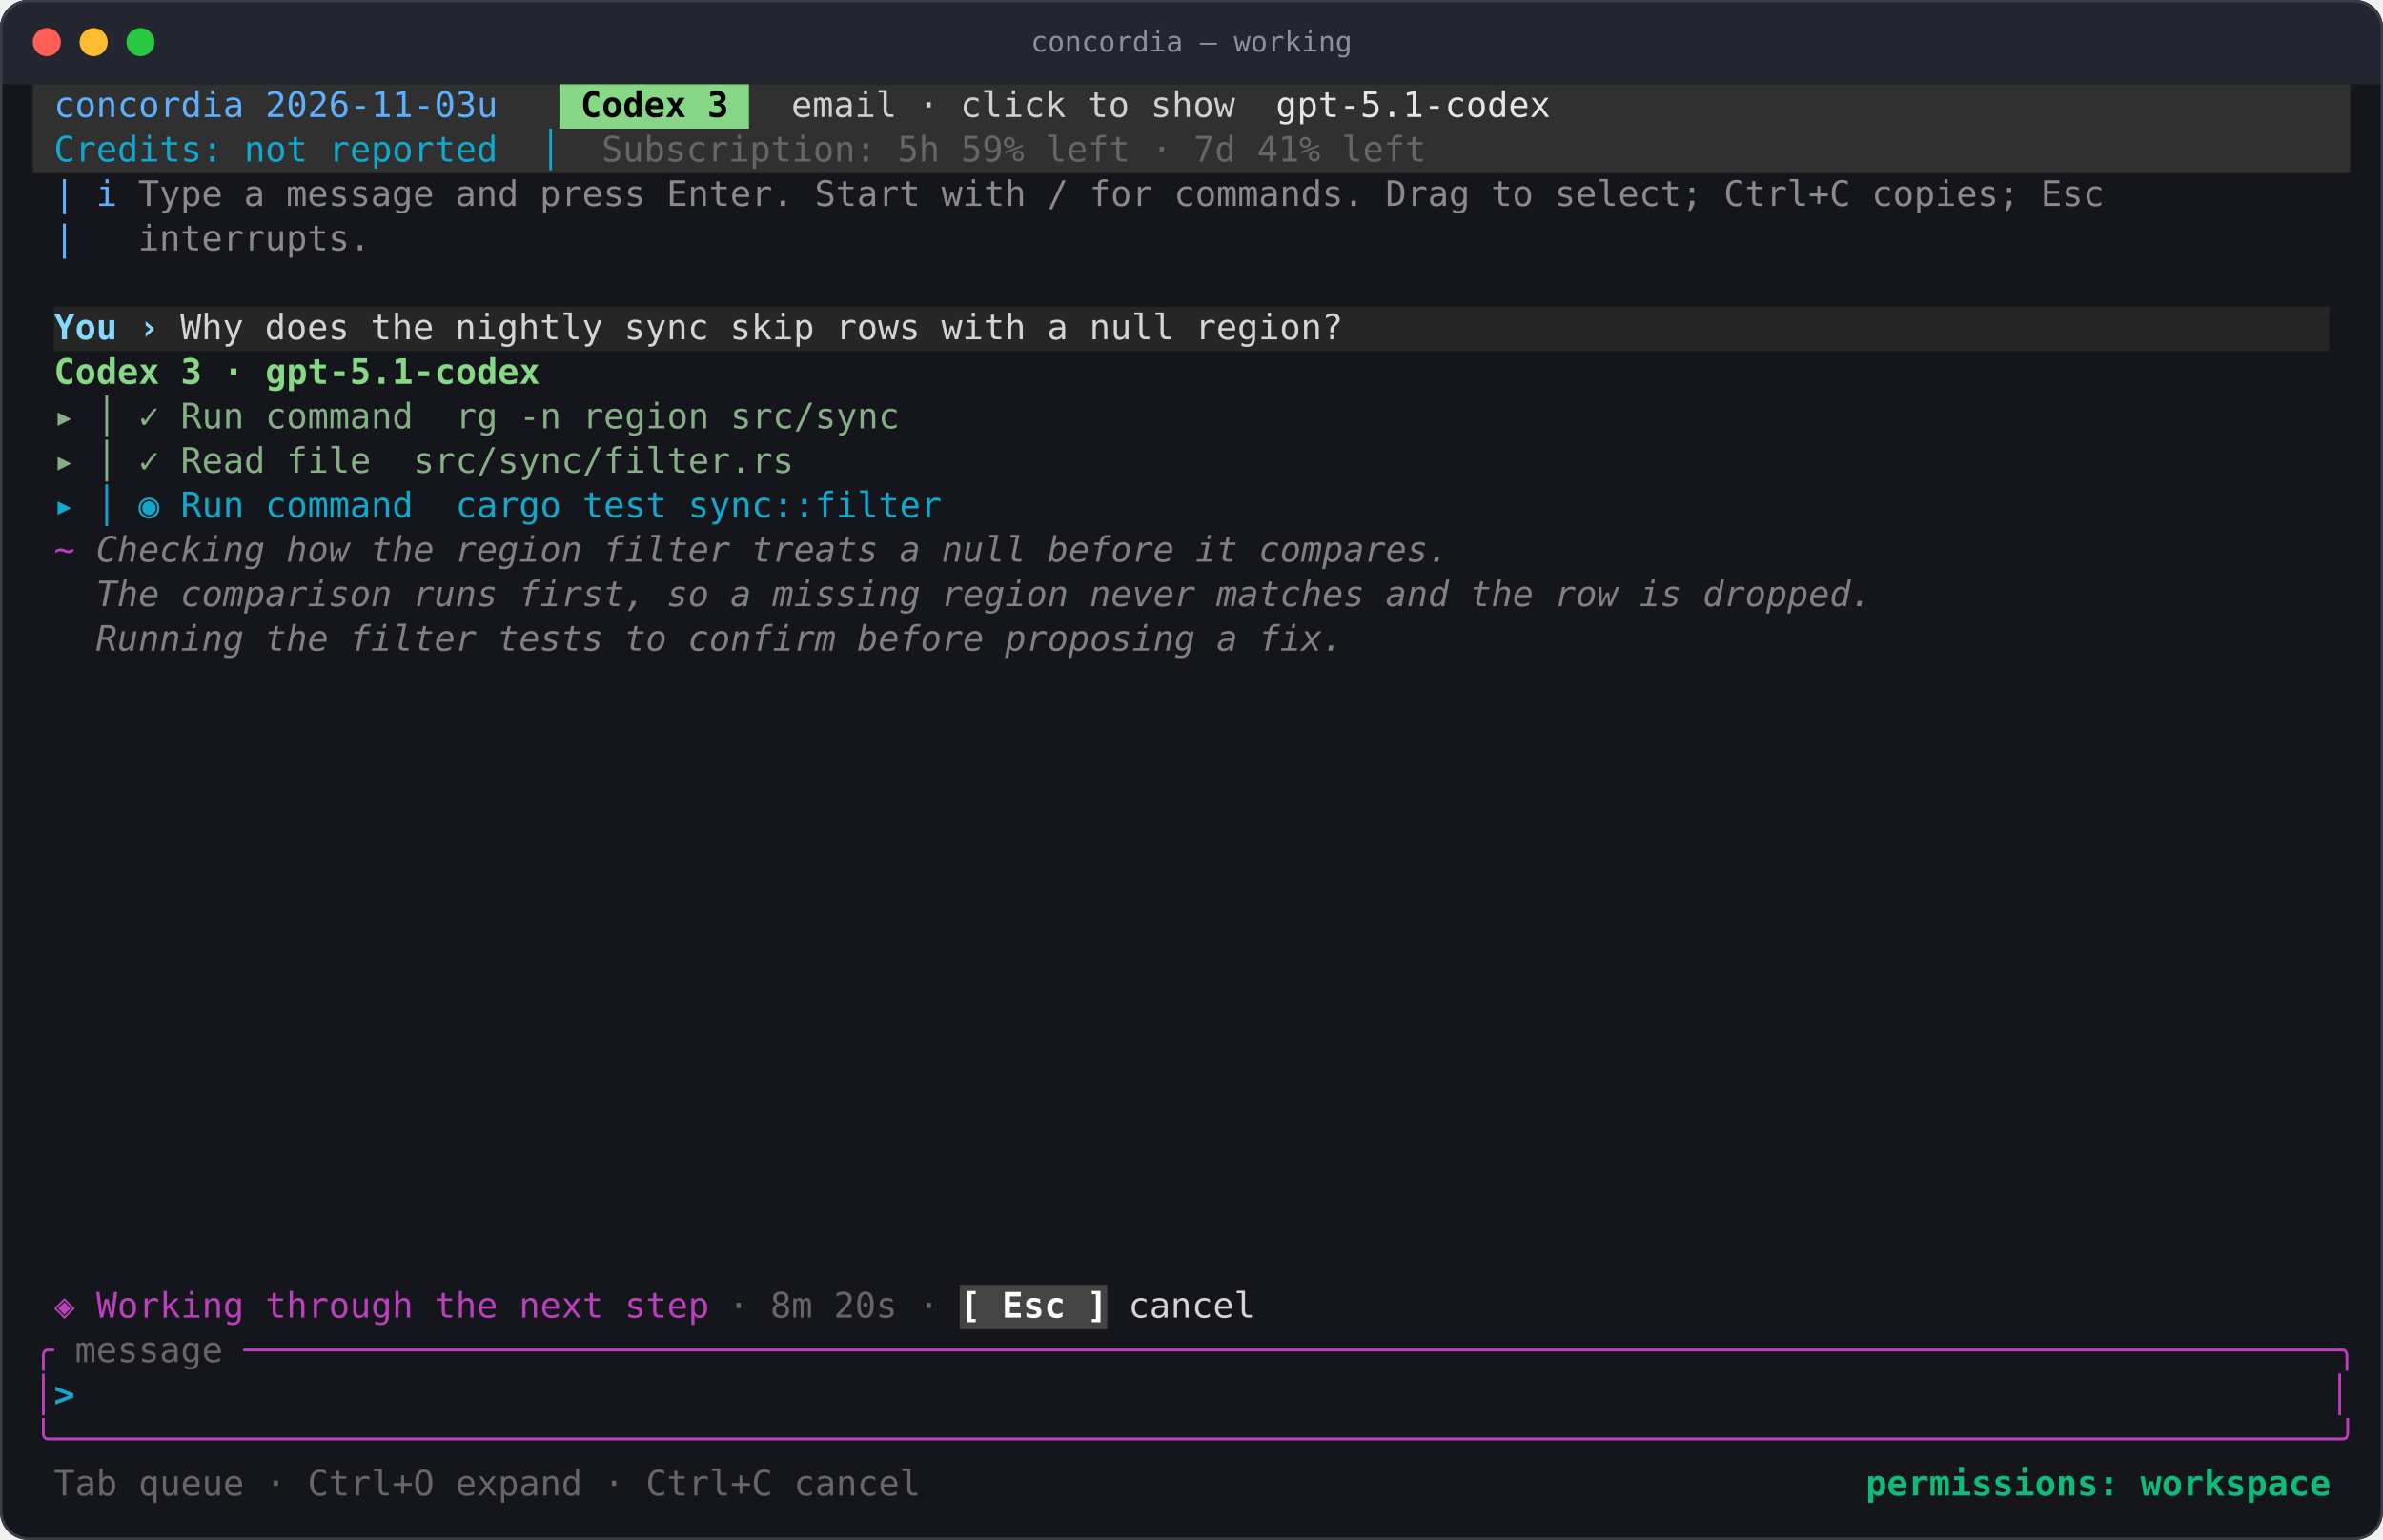
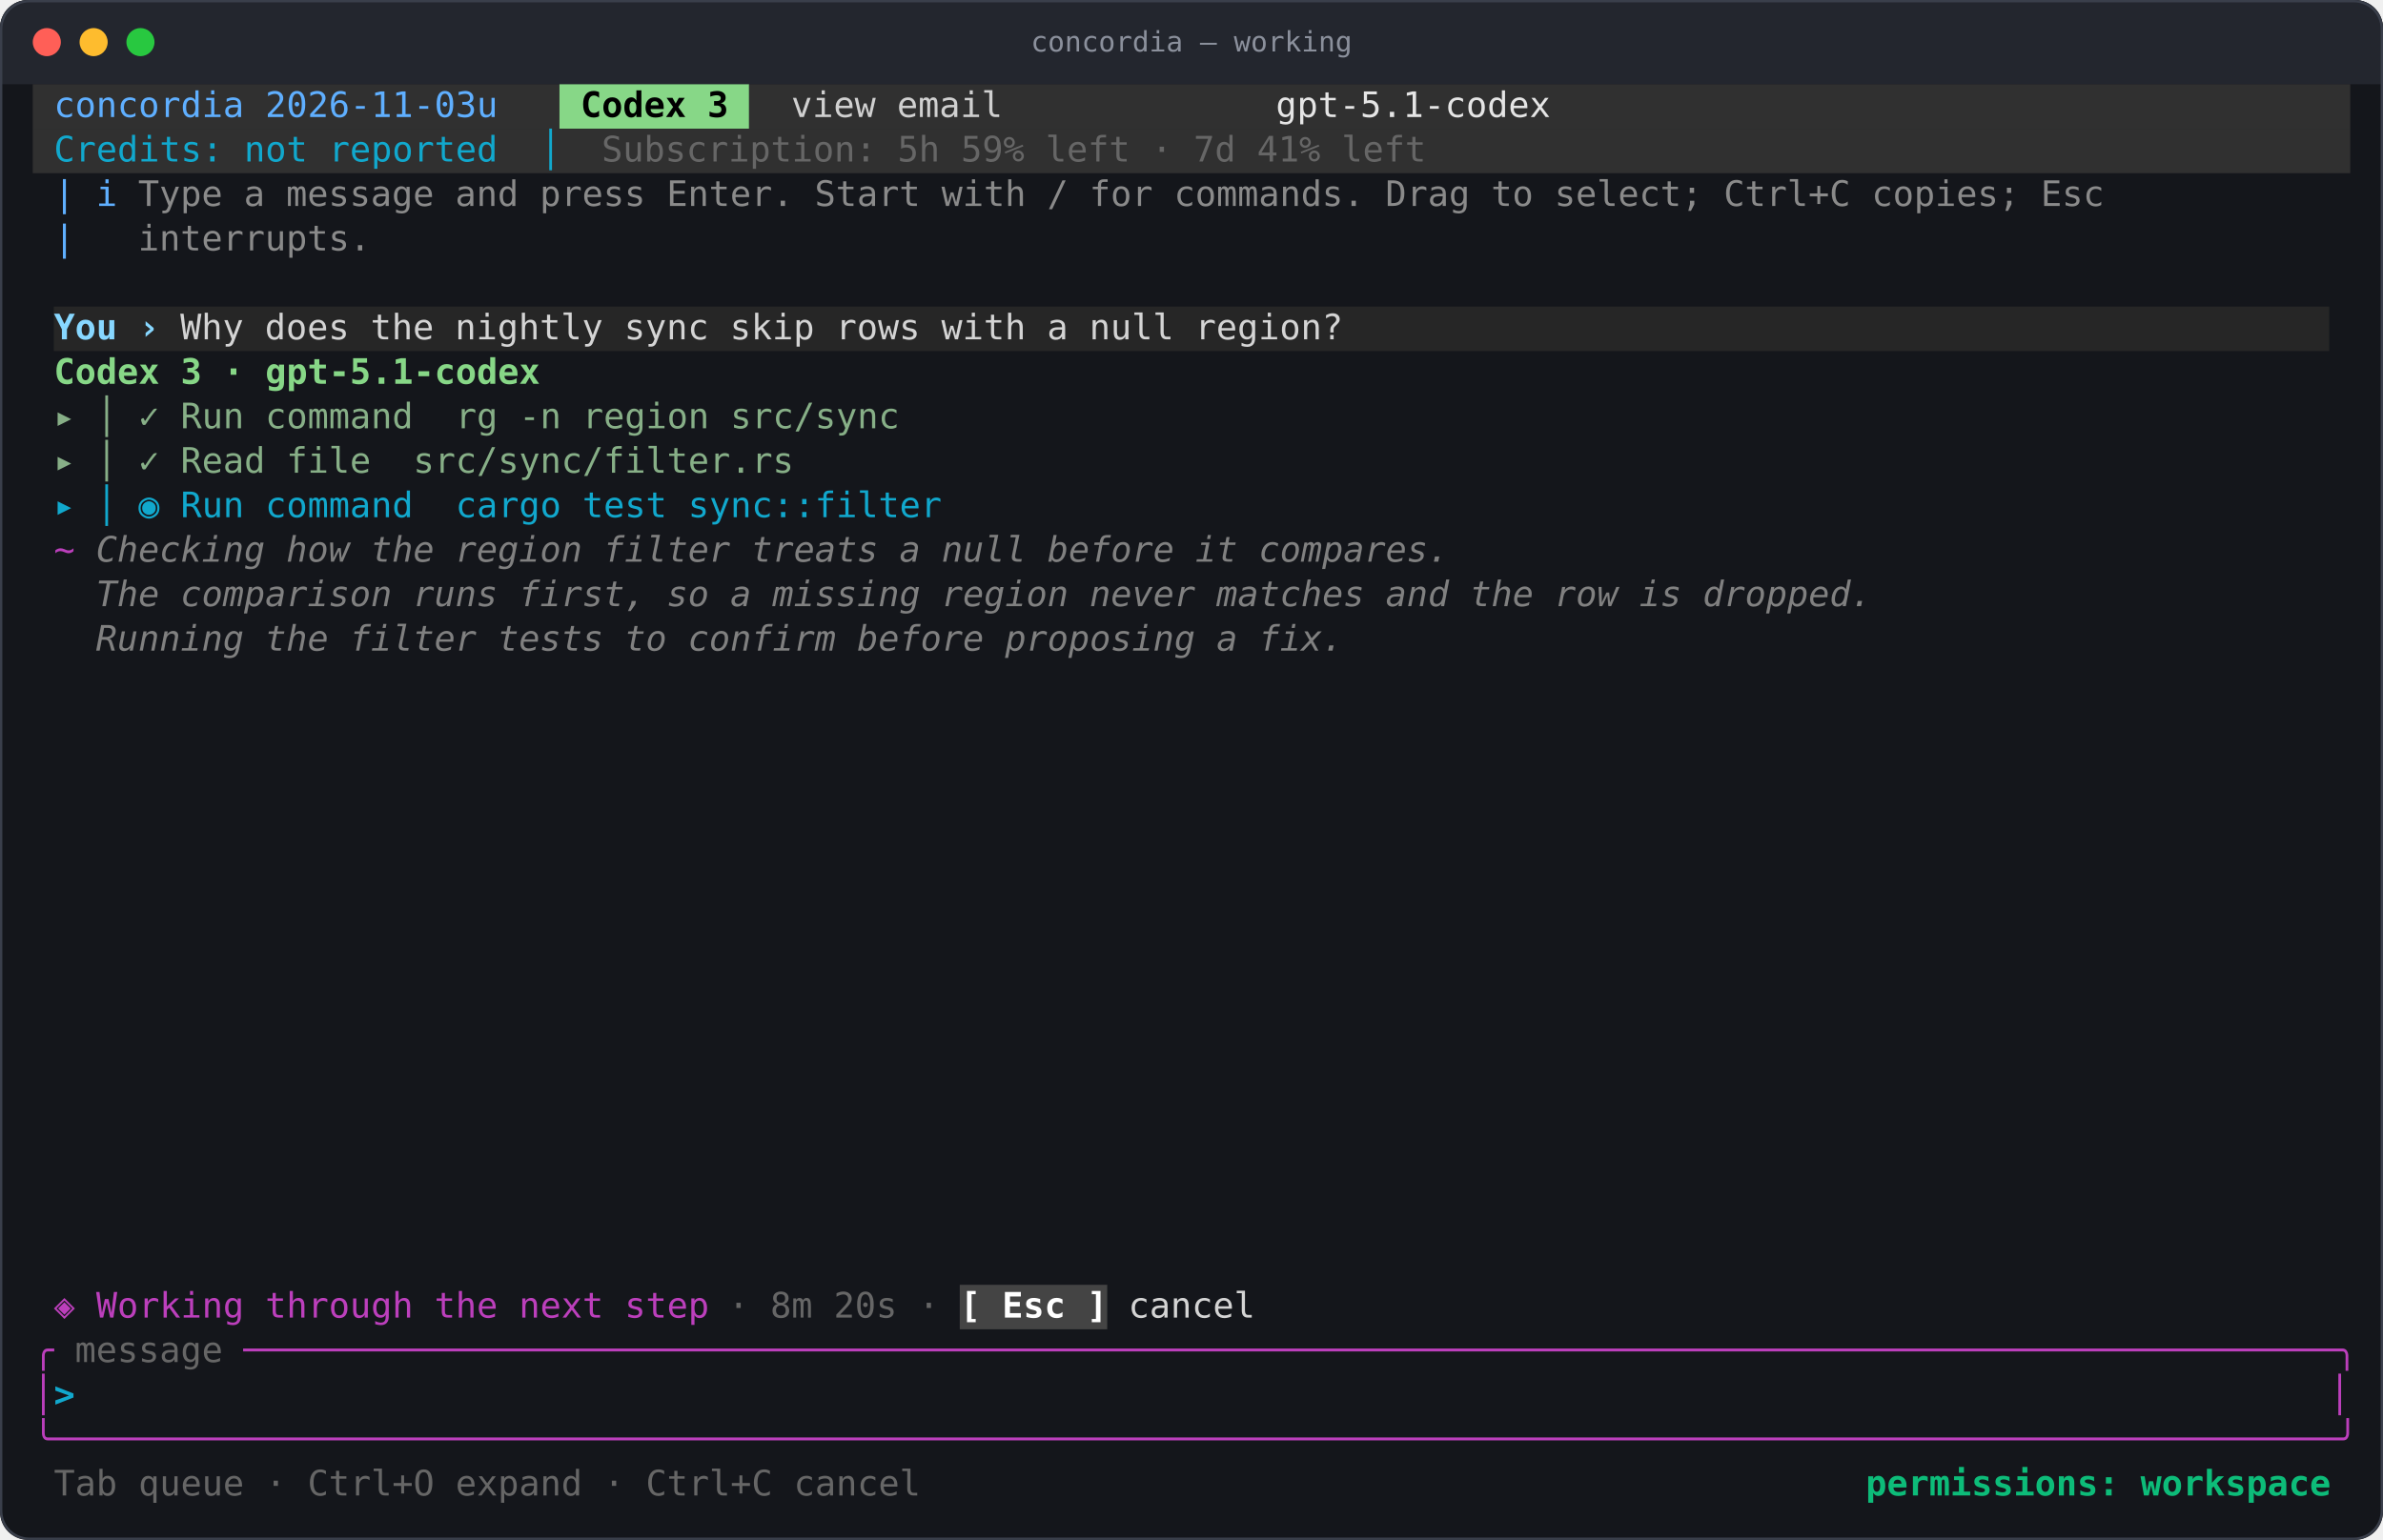
<svg xmlns="http://www.w3.org/2000/svg" width="1018" height="658" viewBox="0 0 1018 658" role="img" aria-label="concordia — working">
  <defs>
    <clipPath id="win">
      <rect width="1018" height="658" rx="12" />
    </clipPath>
  </defs>
  <g clip-path="url(#win)">
    <rect width="1018" height="658" fill="#14161b" />
    <rect width="1018" height="36" fill="#23262e" />
    <circle cx="20" cy="18" r="6" fill="#ff5f57" />
    <circle cx="40" cy="18" r="6" fill="#febc2e" />
    <circle cx="60" cy="18" r="6" fill="#28c840" />
    <text x="509" y="22" font-family="Cascadia Mono, Consolas, monospace" font-size="12" fill="#8b909c" text-anchor="middle">concordia — working</text>
    <rect x="14" y="36" width="225" height="19" fill="#303030" />
    <rect x="239" y="36" width="81" height="19" fill="#87d787" />
    <rect x="320" y="36" width="684" height="19" fill="#303030" />
    <rect x="14" y="55" width="990" height="19" fill="#303030" />
    <rect x="23" y="131" width="972" height="19" fill="#262626" />
    <rect x="410" y="549" width="63" height="19" fill="#444444" />
    <g font-family="Cascadia Mono, Consolas, monospace" font-size="15" xml:space="preserve">
      <text x="23" y="50" textLength="189" lengthAdjust="spacingAndGlyphs" fill="#5fafff">concordia 2026-11-03u</text>
      <text x="248" y="50" textLength="63" lengthAdjust="spacingAndGlyphs" fill="#000000" font-weight="700">Codex 3</text>
-       <text x="338" y="50" textLength="189" lengthAdjust="spacingAndGlyphs" fill="#d0d0d0">email · click to show</text>
+       <text x="338" y="50" textLength="90" lengthAdjust="spacingAndGlyphs" fill="#d0d0d0">view email</text>
      <text x="545" y="50" textLength="117" lengthAdjust="spacingAndGlyphs" fill="#e5e5e5">gpt-5.1-codex</text>
      <text x="23" y="69" textLength="216" lengthAdjust="spacingAndGlyphs" fill="#11a8cd">Credits: not reported  │</text>
      <text x="257" y="69" textLength="351" lengthAdjust="spacingAndGlyphs" fill="#666666">Subscription: 5h 59% left · 7d 41% left</text>
      <text x="23" y="88" textLength="27" lengthAdjust="spacingAndGlyphs" fill="#5fafff">| i</text>
      <text x="59" y="88" textLength="837" lengthAdjust="spacingAndGlyphs" fill="#8a8a8a">Type a message and press Enter. Start with / for commands. Drag to select; Ctrl+C copies; Esc</text>
      <text x="23" y="107" textLength="9" lengthAdjust="spacingAndGlyphs" fill="#5fafff">|</text>
      <text x="59" y="107" textLength="99" lengthAdjust="spacingAndGlyphs" fill="#8a8a8a">interrupts.</text>
      <text x="23" y="145" textLength="45" lengthAdjust="spacingAndGlyphs" fill="#87d7ff" font-weight="700">You ›</text>
      <text x="77" y="145" textLength="495" lengthAdjust="spacingAndGlyphs" fill="#d4d4d4">Why does the nightly sync skip rows with a null region?</text>
      <text x="23" y="164" textLength="207" lengthAdjust="spacingAndGlyphs" fill="#87d787" font-weight="700">Codex 3 · gpt-5.1-codex</text>
      <text x="23" y="183" textLength="360" lengthAdjust="spacingAndGlyphs" fill="#87af87">▸ │ ✓ Run command  rg -n region src/sync</text>
      <text x="23" y="202" textLength="315" lengthAdjust="spacingAndGlyphs" fill="#87af87">▸ │ ✓ Read file  src/sync/filter.rs</text>
      <text x="23" y="221" textLength="378" lengthAdjust="spacingAndGlyphs" fill="#11a8cd">▸ │ ◉ Run command  cargo test sync::filter</text>
      <text x="23" y="240" textLength="9" lengthAdjust="spacingAndGlyphs" fill="#bc3fbc" font-style="italic">~</text>
      <text x="41" y="240" textLength="576" lengthAdjust="spacingAndGlyphs" fill="#808080" font-style="italic">Checking how the region filter treats a null before it compares.</text>
      <text x="41" y="259" textLength="756" lengthAdjust="spacingAndGlyphs" fill="#808080" font-style="italic">The comparison runs first, so a missing region never matches and the row is dropped.</text>
      <text x="41" y="278" textLength="531" lengthAdjust="spacingAndGlyphs" fill="#808080" font-style="italic">Running the filter tests to confirm before proposing a fix.</text>
      <text x="23" y="563" textLength="279" lengthAdjust="spacingAndGlyphs" fill="#bc3fbc">◈ Working through the next step</text>
      <text x="311" y="563" textLength="90" lengthAdjust="spacingAndGlyphs" fill="#666666">· 8m 20s ·</text>
      <text x="410" y="563" textLength="63" lengthAdjust="spacingAndGlyphs" fill="#ffffff" font-weight="700">[ Esc ]</text>
      <text x="482" y="563" textLength="54" lengthAdjust="spacingAndGlyphs" fill="#d4d4d4">cancel</text>
      <text x="14" y="582" textLength="9" lengthAdjust="spacingAndGlyphs" fill="#bc3fbc">╭</text>
      <text x="32" y="582" textLength="63" lengthAdjust="spacingAndGlyphs" fill="#666666">message</text>
      <text x="104" y="582" textLength="900" lengthAdjust="spacingAndGlyphs" fill="#bc3fbc">───────────────────────────────────────────────────────────────────────────────────────────────────╮</text>
      <text x="14" y="601" textLength="9" lengthAdjust="spacingAndGlyphs" fill="#bc3fbc">│</text>
      <text x="23" y="601" textLength="9" lengthAdjust="spacingAndGlyphs" fill="#11a8cd" font-weight="700">&gt;</text>
      <text x="995" y="601" textLength="9" lengthAdjust="spacingAndGlyphs" fill="#bc3fbc">│</text>
      <text x="14" y="620" textLength="990" lengthAdjust="spacingAndGlyphs" fill="#bc3fbc">╰────────────────────────────────────────────────────────────────────────────────────────────────────────────╯</text>
      <text x="23" y="639" textLength="369" lengthAdjust="spacingAndGlyphs" fill="#666666">Tab queue · Ctrl+O expand · Ctrl+C cancel</text>
      <text x="797" y="639" textLength="198" lengthAdjust="spacingAndGlyphs" fill="#0dbc79" font-weight="700">permissions: workspace</text>
    </g>
  </g>
  <rect x="0.5" y="0.5" width="1017" height="657" rx="12" fill="none" stroke="#3a3f4b" />
</svg>
